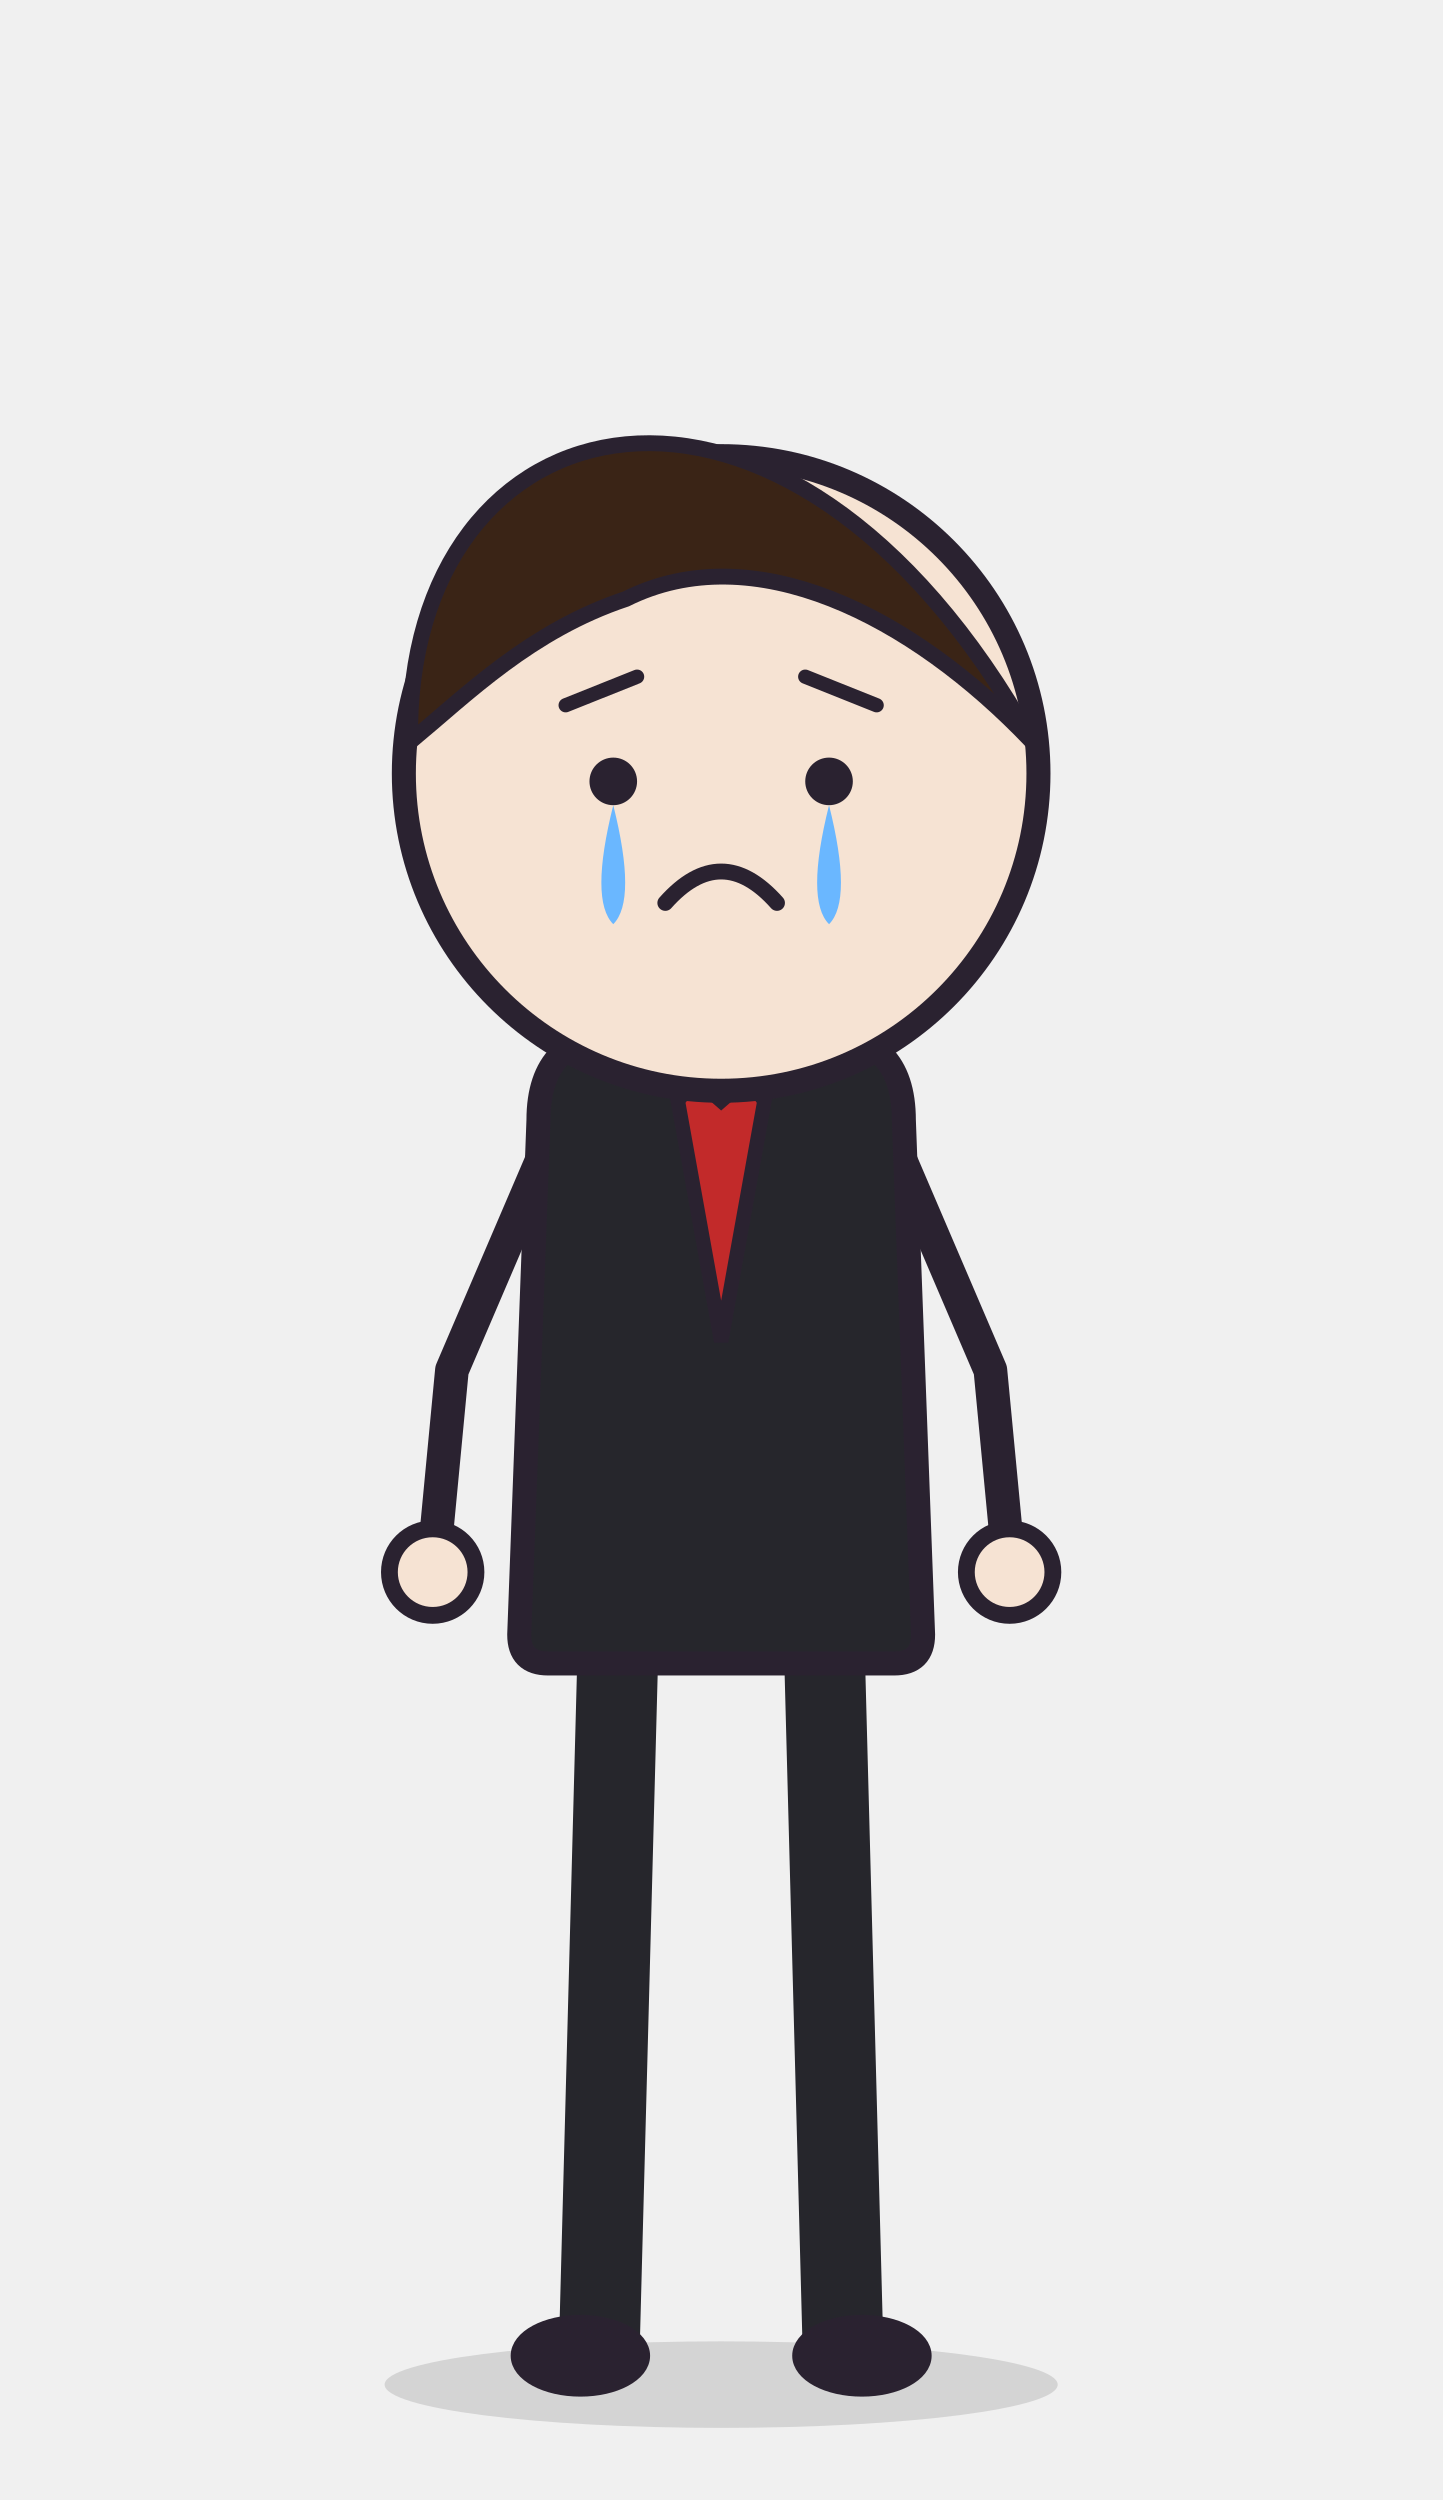
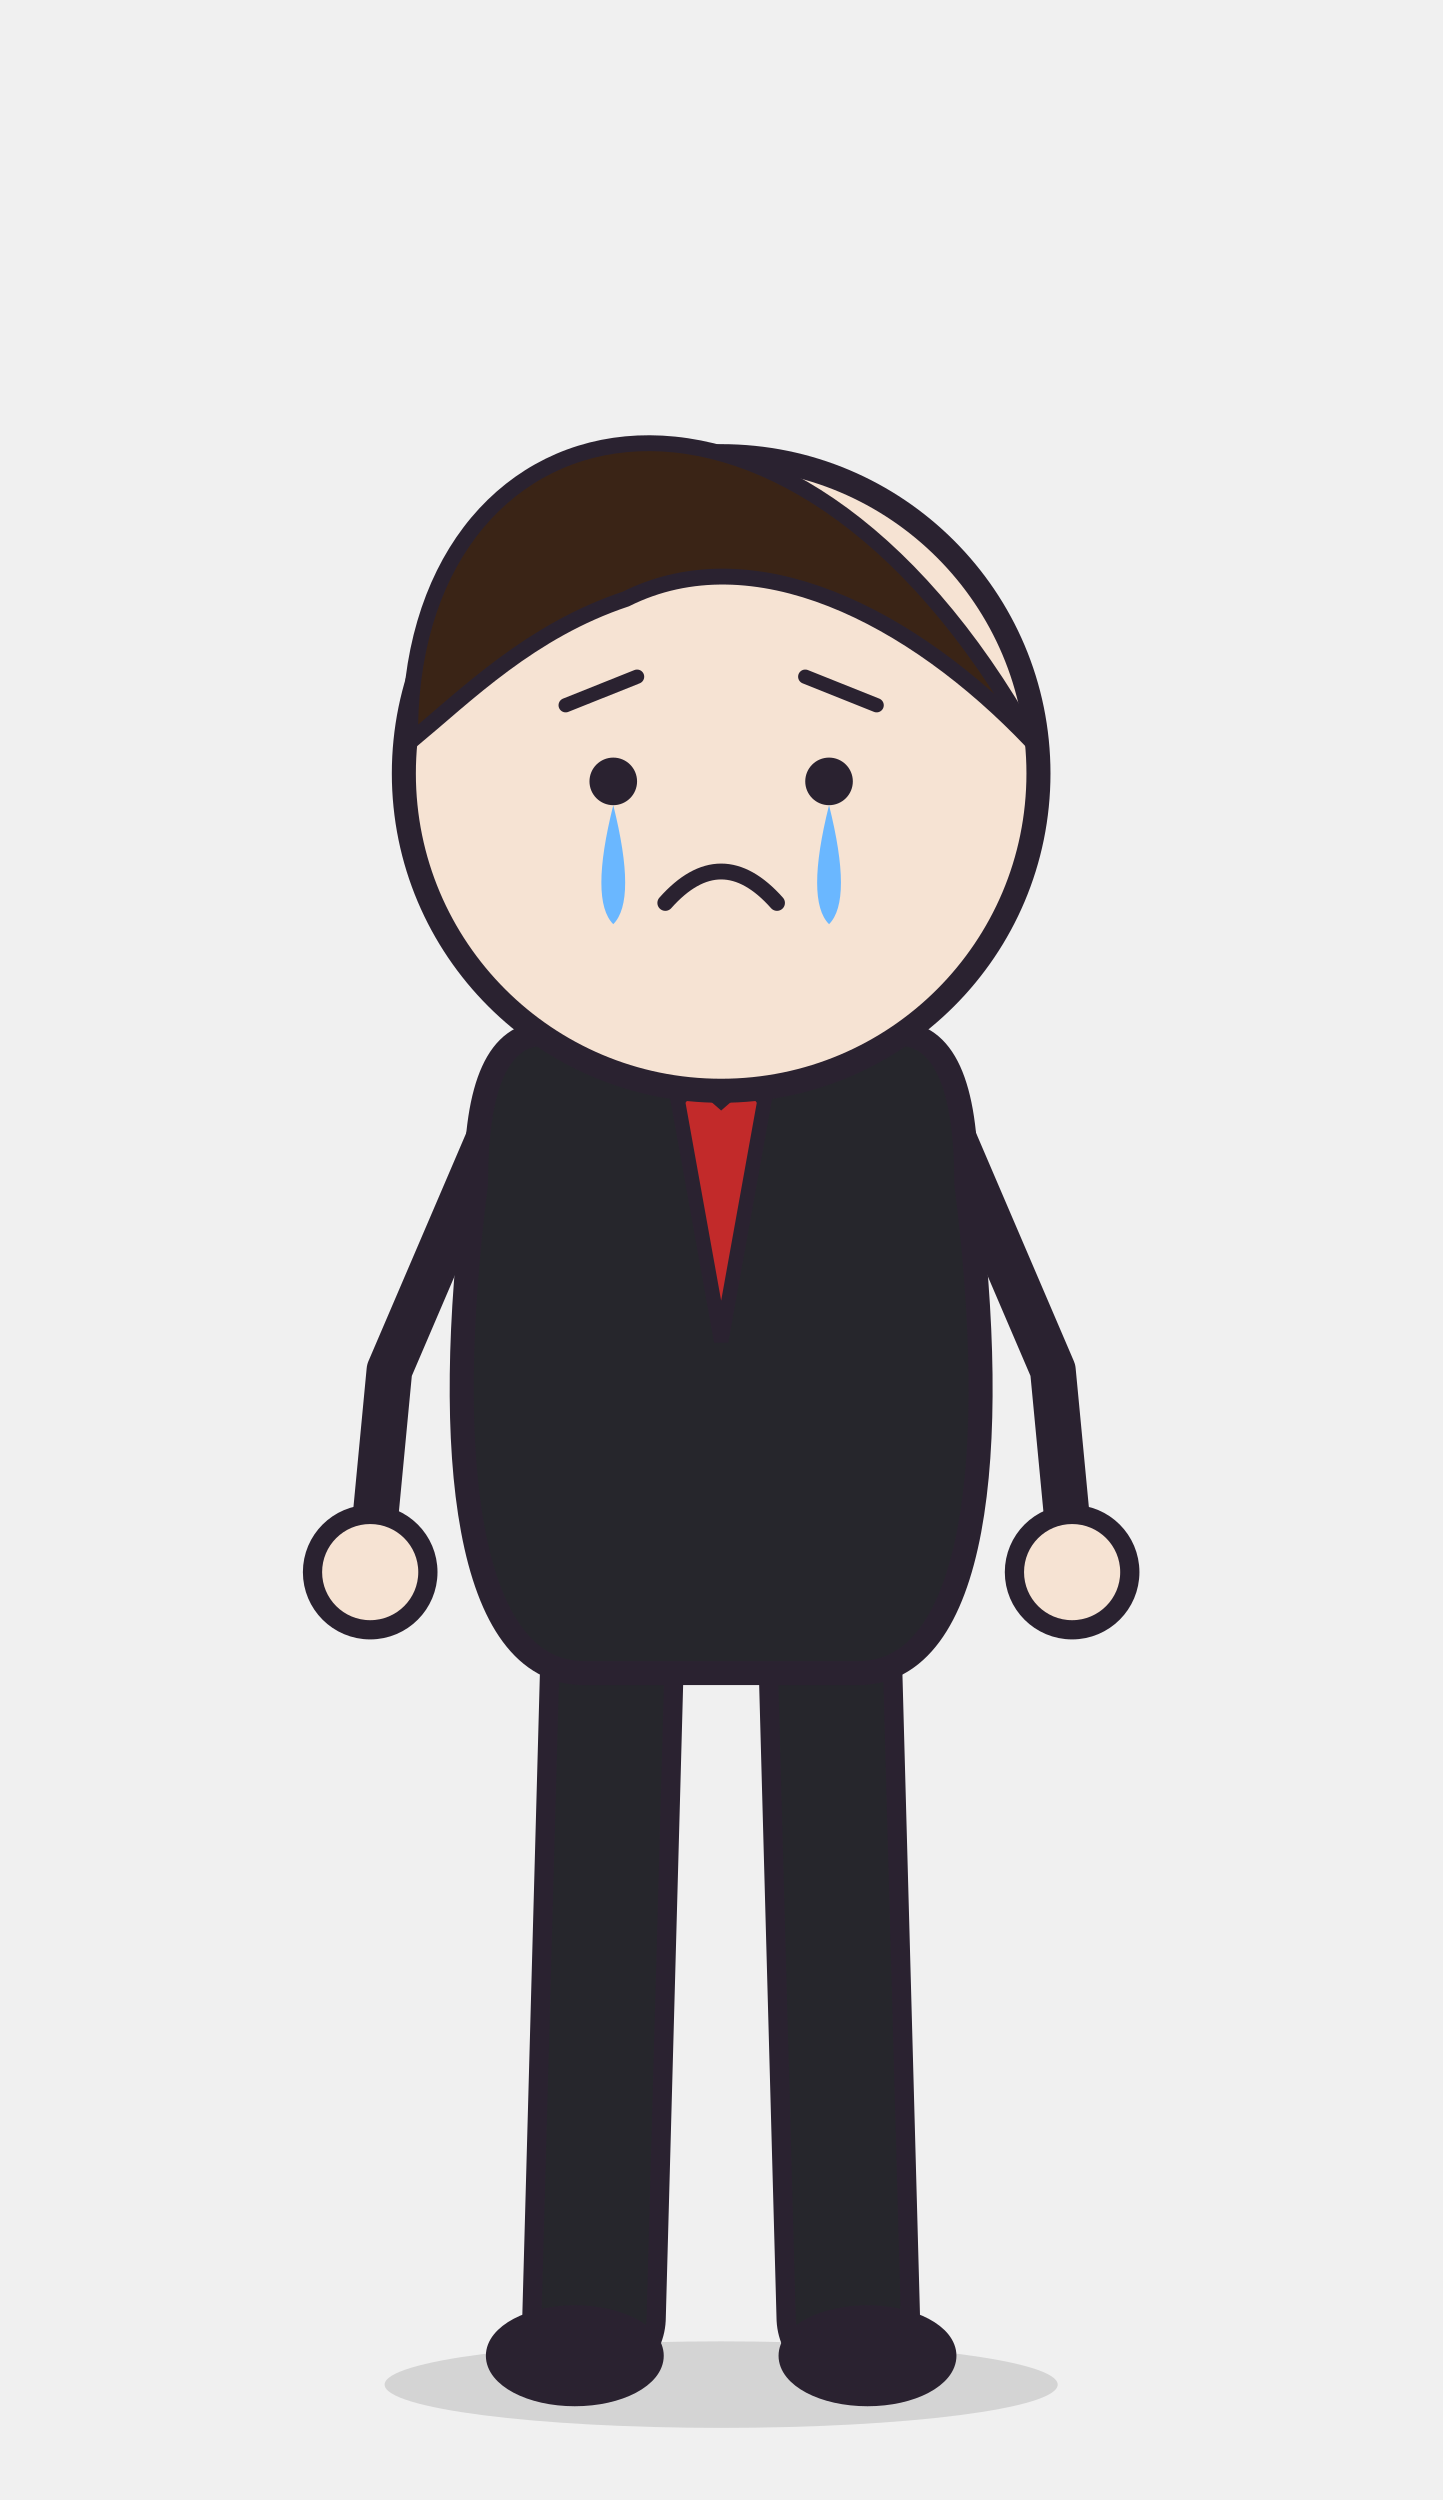
<svg xmlns="http://www.w3.org/2000/svg" viewBox="0 0 300 520" width="300" height="520">
  <ellipse cx="150" cy="496" rx="70" ry="9" fill="#000" opacity="0.12" />
-   <path d="M128.72 336 L124.72 486" stroke="#26262c" stroke-width="16.8" stroke-linecap="round" />
-   <path d="M171.28 336 L175.28 486" stroke="#26262c" stroke-width="16.8" stroke-linecap="round" />
-   <ellipse cx="120.72" cy="490" rx="13" ry="7" fill="#2a2230" stroke="#2a2230" stroke-width="3" />
-   <ellipse cx="179.28" cy="490" rx="13" ry="7" fill="#2a2230" stroke="#2a2230" stroke-width="3" />
-   <path d="M118 229 L94 285 L90 327" stroke="#2a2230" stroke-width="7" stroke-linecap="round" stroke-linejoin="round" fill="none" />
-   <path d="M182 229 L206 285 L210 327" stroke="#2a2230" stroke-width="7" stroke-linecap="round" stroke-linejoin="round" fill="none" />
-   <circle cx="90" cy="327" r="9" fill="#f6e3d3" stroke="#2a2230" stroke-width="3.5" />
-   <circle cx="210" cy="327" r="9" fill="#f6e3d3" stroke="#2a2230" stroke-width="3.5" />
-   <path d="M112 233 q0 -18 18 -18 h40 q18 0 18 18 L192 340 q0 6 -6 6 h-72 q-6 0 -6 -6 z" fill="#26262c" stroke="#2a2230" stroke-width="5" />
+   <path d="M127.56 336 L123.56 482 M172.44 336 L176.44 482" stroke="#2a2230" stroke-width="29.85" stroke-linecap="round" />
+   <path d="M127.56 336 L123.56 482 M172.44 336 L176.44 482" stroke="#26262c" stroke-width="21.85" stroke-linecap="round" />
+   <ellipse cx="119.56" cy="490" rx="17" ry="9" fill="#2a2230" stroke="#2a2230" stroke-width="3" />
+   <ellipse cx="180.44" cy="490" rx="17" ry="9" fill="#2a2230" stroke="#2a2230" stroke-width="3" />
+   <path d="M105 229 L81 285 L77 327" stroke="#2a2230" stroke-width="9.5" stroke-linecap="round" stroke-linejoin="round" fill="none" />
+   <path d="M195 229 L219 285 L223 327" stroke="#2a2230" stroke-width="9.5" stroke-linecap="round" stroke-linejoin="round" fill="none" />
+   <circle cx="77" cy="327" r="12" fill="#f6e3d3" stroke="#2a2230" stroke-width="4" />
+   <circle cx="223" cy="327" r="12" fill="#f6e3d3" stroke="#2a2230" stroke-width="4" />
+   <path d="M113.28 215 Q99 215 99 246.25 C91.86 302.5 96.96 348 121.44 348 H178.56 C203.04 348 208.14 302.5 201 246.25 Q201 215 186.72 215 z" fill="#26262c" stroke="#2a2230" stroke-width="5" />
  <path d="M150 217 l-9 12 l9 50 l9 -50 z" fill="#c22a2a" stroke="#2a2230" stroke-width="3" />
  <path d="M134 215 l16 14 l16 -14" fill="#fff" stroke="#2a2230" stroke-width="3" />
  <circle cx="150" cy="160.88" r="66" fill="#f6e3d3" stroke="#2a2230" stroke-width="5" />
  <path d="M85.32 154.28 C84 81.68, 163.2 61.88, 214.68 154.28 C189.6 127.88, 156.6 111.38, 130.2 124.58 C110.4 131.18, 97.2 144.38, 85.32 154.28 z" fill="#3a2416" stroke="#2a2230" stroke-width="3.3" />
  <circle cx="127.56" cy="162.53" r="4.95" fill="#2a2230" />
  <circle cx="172.44" cy="162.53" r="4.95" fill="#2a2230" />
  <path d="M117.66 146.69 l14.85 -5.94 M182.34 146.69 l-14.85 -5.94" stroke="#2a2230" stroke-width="2.97" stroke-linecap="round" />
  <path d="M138.384 187.808 q11.616 -13.068 23.232 0" stroke="#2a2230" stroke-width="3.3" fill="none" stroke-linecap="round" />
  <path d="M127.56 167.48 q-4.95 19.8 0 24.75 q4.95 -4.95 0 -24.75" fill="#6ab7ff" />
  <path d="M172.44 167.48 q-4.95 19.8 0 24.75 q4.95 -4.95 0 -24.75" fill="#6ab7ff" />
</svg>
